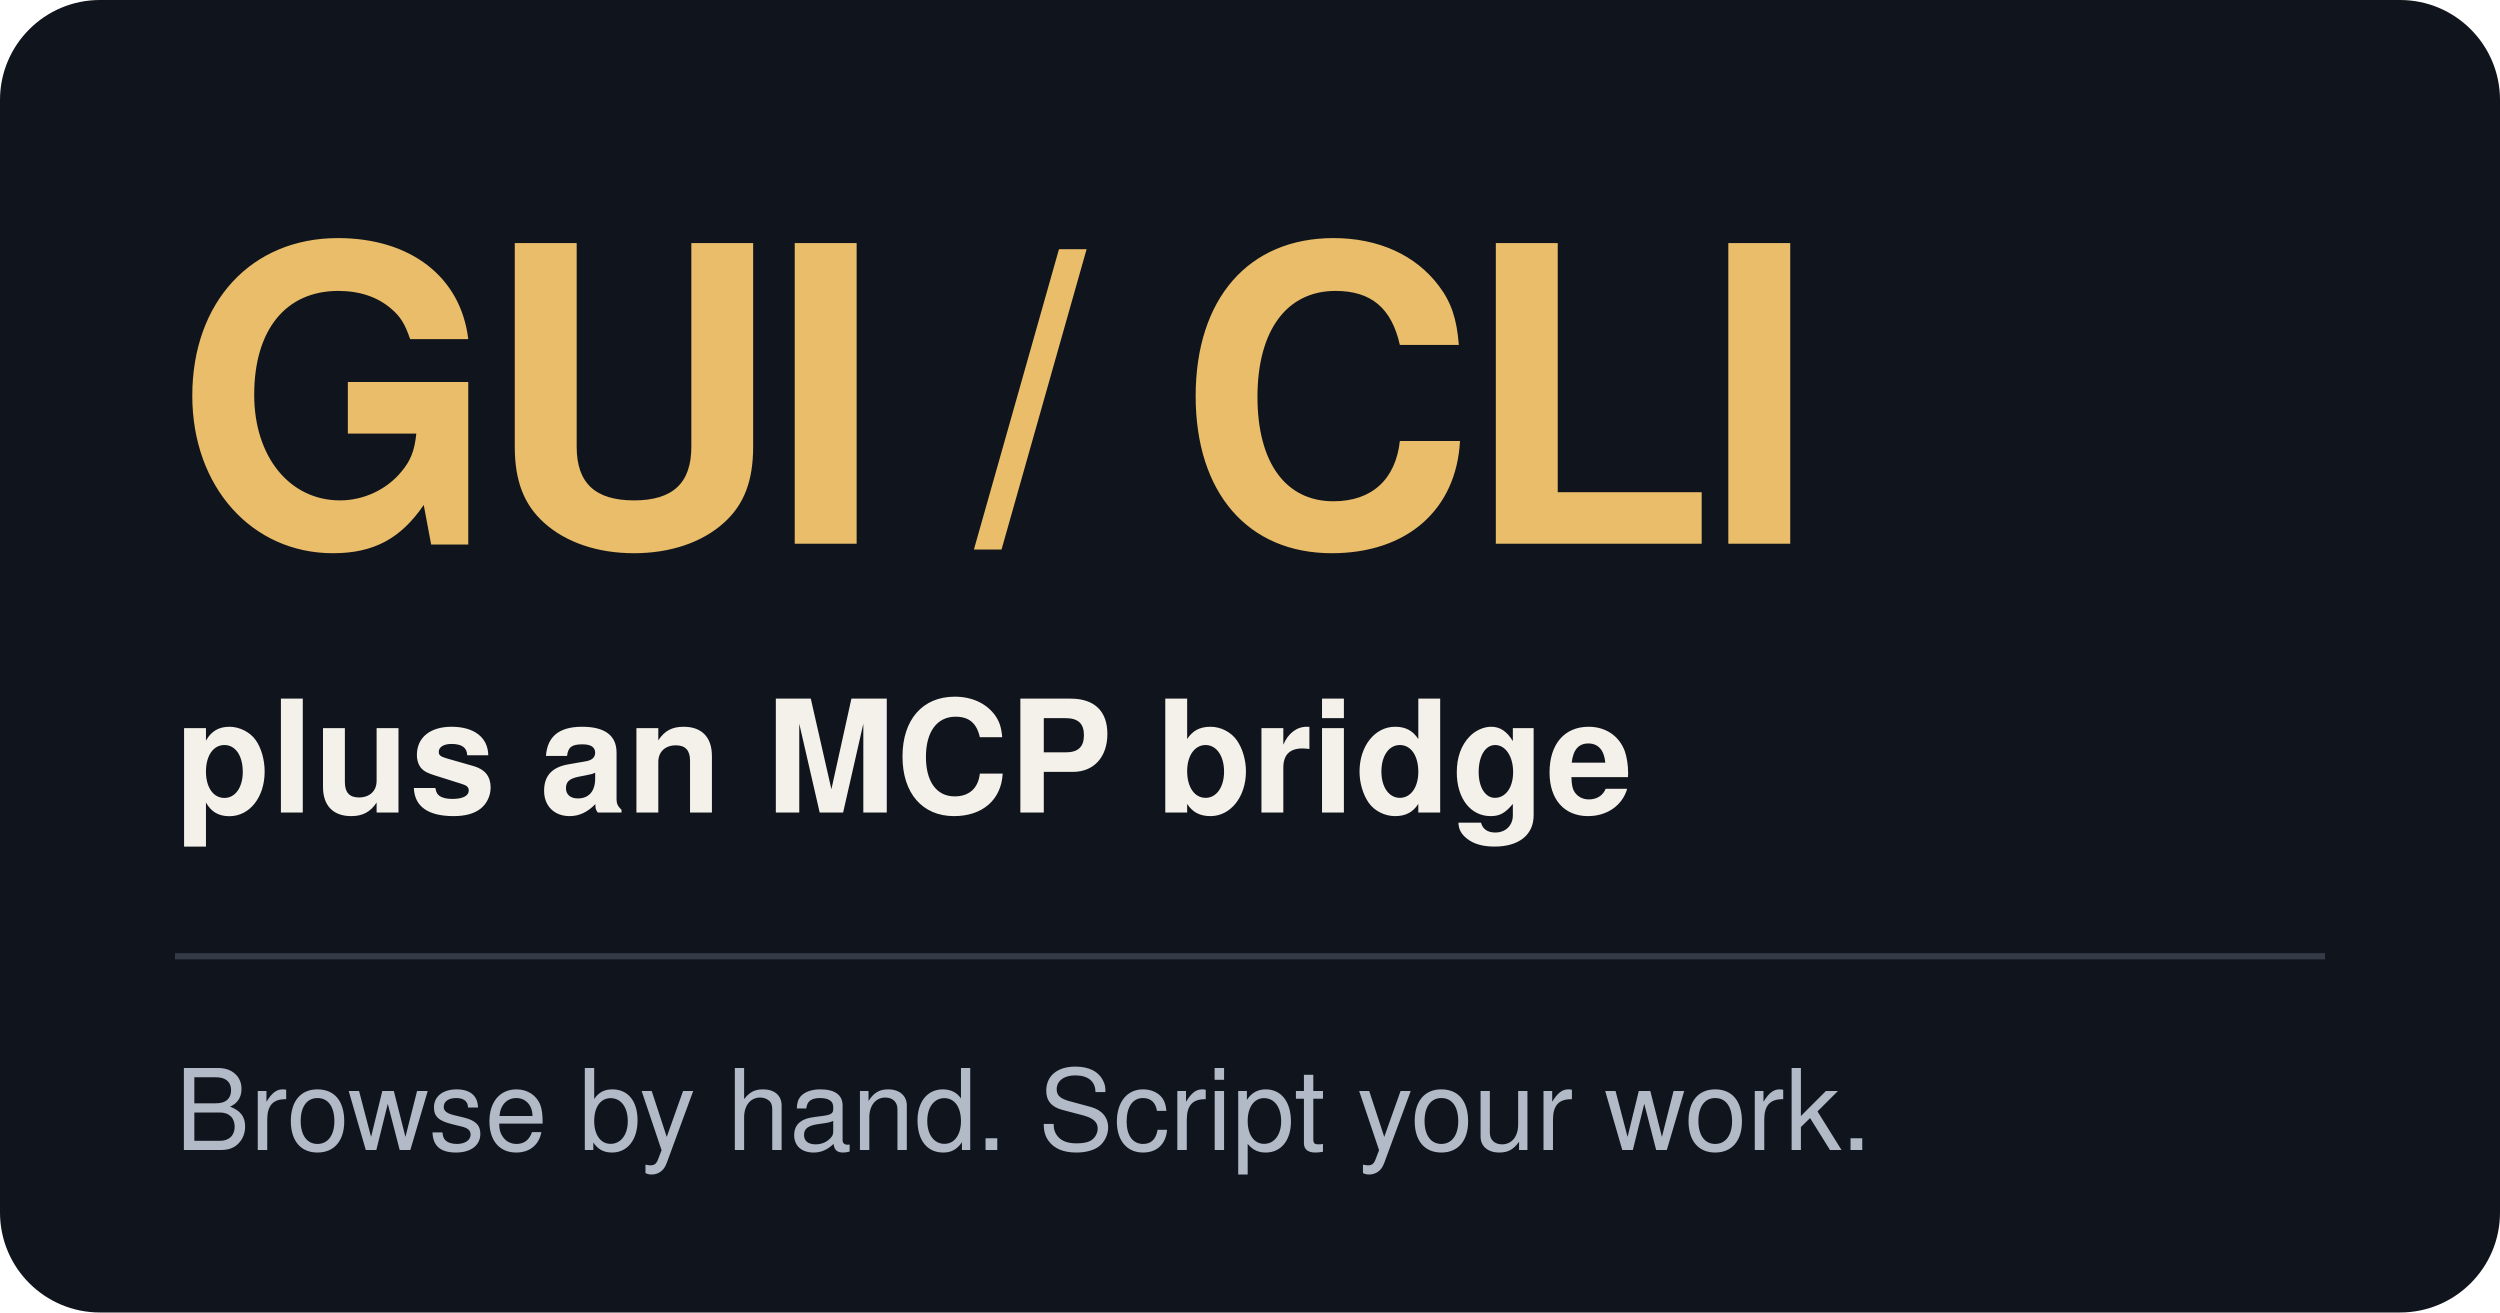
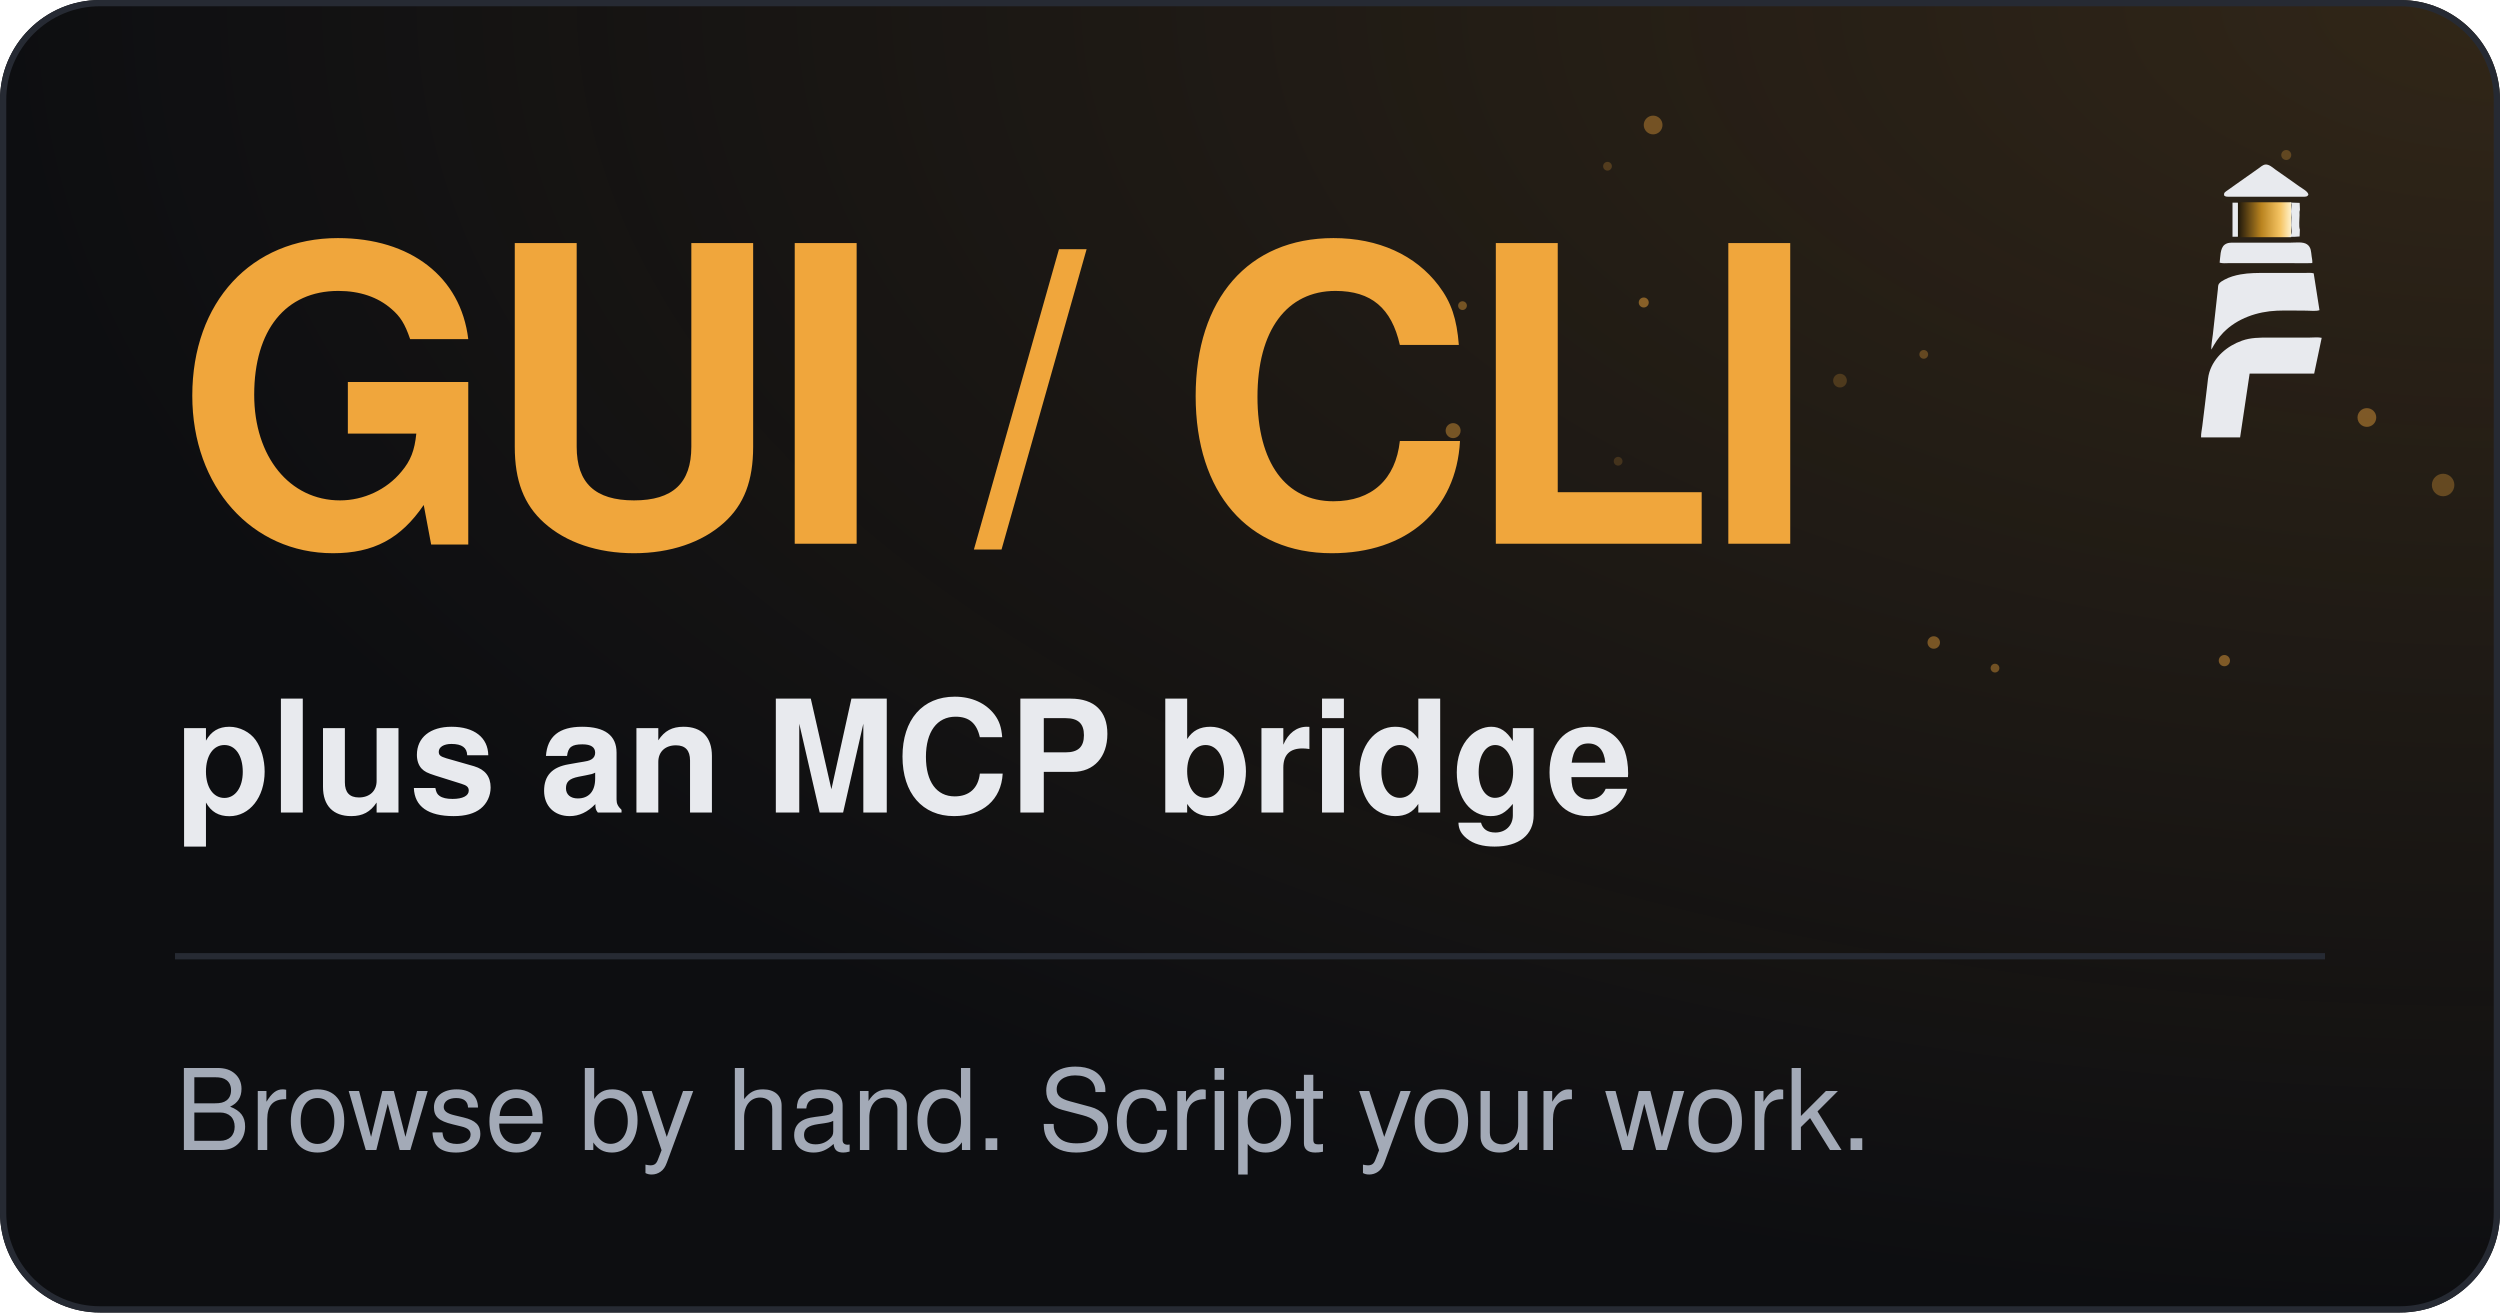
<svg xmlns="http://www.w3.org/2000/svg" width="400" height="210" viewBox="0 0 400 210" role="img" aria-labelledby="title">
-   <rect width="400" height="210" rx="16" fill="#10141c" />
+   <defs>
+     <linearGradient id="glass" x1="0" x2="1">
+       <stop offset="0" stop-color="#17120a" />
+       <stop offset=".45" stop-color="#b9831f" />
+       <stop offset=".8" stop-color="#f5c463" />
+       <stop offset="1" stop-color="#fff1c9" />
+     </linearGradient>
+     <radialGradient id="glow" cx="1" cy="0" r="1">
+       <stop offset="0" stop-color="#f0a63c" stop-opacity=".16" />
+       <stop offset="1" stop-color="#f0a63c" stop-opacity="0" />
+     </radialGradient>
+     <filter id="soft" x="-20%" y="-50%" width="140%" height="200%">
+       <feGaussianBlur stdDeviation="6" />
+     </filter>
+   </defs>
+   <rect width="400" height="210" rx="16" fill="#0d0e11" />
+   <rect width="400" height="210" rx="16" fill="url(#glow)" />
+   <circle cx="232.5" cy="68.9" r="1.2" fill="#f0a63c" opacity="0.42" />
+   <circle cx="365.8" cy="24.8" r="0.8" fill="#f0a63c" opacity="0.27" />
+   <circle cx="307.8" cy="56.7" r="0.7" fill="#f0a63c" opacity="0.31" />
+   <circle cx="264.5" cy="20.0" r="1.5" fill="#f0a63c" opacity="0.39" />
+   <circle cx="257.2" cy="26.6" r="0.7" fill="#f0a63c" opacity="0.23" />
+   <circle cx="378.7" cy="66.8" r="1.5" fill="#f0a63c" opacity="0.43" />
+   <circle cx="294.4" cy="60.9" r="1.1" fill="#f0a63c" opacity="0.21" />
+   <circle cx="281.9" cy="53.0" r="1.2" fill="#f0a63c" opacity="0.24" />
+   <circle cx="362.9" cy="46.0" r="1.3" fill="#f0a63c" opacity="0.39" />
+   <circle cx="309.4" cy="102.8" r="1.0" fill="#f0a63c" opacity="0.43" />
+   <circle cx="319.2" cy="106.9" r="0.7" fill="#f0a63c" opacity="0.40" />
+   <circle cx="258.9" cy="73.8" r="0.7" fill="#f0a63c" opacity="0.18" />
+   <circle cx="390.9" cy="77.6" r="1.8" fill="#f0a63c" opacity="0.32" />
+   <circle cx="355.9" cy="105.7" r="0.9" fill="#f0a63c" opacity="0.46" />
+   <circle cx="234.0" cy="48.9" r="0.7" fill="#f0a63c" opacity="0.41" />
+   <circle cx="263.0" cy="48.4" r="0.8" fill="#f0a63c" opacity="0.49" />
+   <rect x=".5" y=".5" width="399" height="209" rx="15.5" fill="none" stroke="#262a33" />
+   <g transform="translate(352 26) scale(0.0776) translate(-383 -262)">
+     <rect x="459" y="344" width="112" height="72" fill="url(#glass)" />
+     <path fill="#e8eaee" fill-rule="evenodd" d="M606.5 328.19C604.4 333 600.15 332.51 595.5 332.55C586.17 332.64 576.83 332.6 567.5 332.59C534.83 332.56 502.17 332.47 469.5 332.57C461.17 332.59 452.83 332.64 444.5 332.56C440.34 332.52 436.5 333.13 433.08 330.5C430.81 323.92 436.44 321.85 440.98 318.5C451.37 310.81 462.17 303.69 472.61 296.07C482.65 288.74 492.85 281.6 503.1 274.57C507.34 271.66 512.3 266.85 517.54 266.22C525.5 265.27 533.19 272.79 539.3 277.18C555.43 288.78 572.03 299.72 588.04 311.47C593.3 315.33 605.84 321.61 606.5 328.19ZM450 344.85C453.73 344.85 457.47 344.85 461.2 344.85C461.2 368.24 461.2 391.62 461.2 415.01C457.47 415.01 453.73 415.01 450 415.01C450 391.62 450 368.24 450 344.85ZM568.07 345.04C569.38 344.93 570.69 344.81 572 344.69C577.5 344.87 583 345.05 588.5 345.23C588.7 350.12 588.89 355.01 589.09 359.9C587.62 362.88 588.31 367.02 588.26 370.5C588.17 377.38 586.56 394.45 588.83 400C588.85 400.32 588.88 400.63 588.9 400.95C588.73 405.46 588.56 409.98 588.39 414.5C584.59 414.75 580.8 415.01 577 415.26C572.67 415.19 568.33 415.11 564 415.04C565.78 414.52 567.56 414.01 569.34 413.5C574.33 405.66 571.21 399.98 570.97 391.5C570.82 386.17 571.71 380.84 571.61 375.5C571.53 371.49 570.69 367.51 570.7 363.5C570.71 357.8 572.22 352.16 571.69 346.5C570.48 346.01 569.27 345.53 568.07 345.04ZM614.5 469.37C598.21 470.03 581.8 469.47 565.5 469.46C538.5 469.44 511.5 469.5 484.5 469.43C471.17 469.39 457.83 469.38 444.5 469.43C437.75 469.46 429.88 470.47 423.5 468.55C425.07 457.46 424.15 438.63 433.87 431.4C440.09 426.77 447.16 427.28 454.5 427.23C466.5 427.14 478.5 427.26 490.5 427.24C517.16 427.2 543.84 427.11 570.5 427.23C580.29 427.28 595.42 424.96 603.75 430.73C612.35 436.69 611.88 446.11 613.2 455.48C613.84 460.1 615.03 464.78 614.5 469.37ZM617.43 490.5C621.4 515.83 625.38 541.17 629.35 566.5C621.4 569.14 610.94 567.41 602.5 567.45C582.21 567.55 561.77 566.69 541.5 567.56C501.29 569.27 459.75 583.3 431.11 612.62C420.8 623.18 413.53 634.87 406.5 647.72C405.48 641.3 408.72 623.72 409.55 616.24C412.07 593.65 414.61 571.09 417.07 548.5C417.97 540.16 418.93 531.83 419.85 523.5C420.22 520.12 419.95 515.26 421.87 512.35C424.33 508.62 429.44 505.81 433.25 503.73C443.62 498.06 454.86 494.87 466.46 492.76C484.22 489.54 502.52 489.7 520.5 489.71C536.5 489.72 552.5 489.61 568.5 489.69C578.83 489.73 589.17 489.69 599.5 489.69C605.39 489.7 611.79 488.98 617.43 490.5ZM633.92 623.5C628.75 648.07 623.58 672.63 618.41 697.2C574.06 697.2 529.71 697.2 485.36 697.2C478.81 741.05 472.26 784.9 465.7 828.75C438.86 828.75 412.03 828.75 385.19 828.75C384.88 821.02 386.78 813.15 387.72 805.47C389.43 791.47 391.24 777.49 392.89 763.5C394.54 749.5 396.22 735.49 397.93 721.5C399.02 712.55 399.58 703.32 402.25 694.66C411.99 662.96 439.15 640.09 469.72 629.29C487.65 622.96 505.73 623.01 524.5 623.02C536.83 623.02 549.17 623.02 561.5 622.99C577.5 622.94 593.5 622.96 609.5 622.97C617.32 622.98 626.35 621.82 633.92 623.5Z" />
+   </g>
  <g font-family="Segoe UI, Helvetica, Arial, sans-serif">
-     <text x="28" y="87" font-size="66" fill="#e9bd69" font-weight="600" letter-spacing="-2">GUI / CLI</text>
-     <text x="28" y="130" font-size="25" fill="#f4f1ea" font-weight="600">plus an MCP bridge</text>
-     <path d="M28 153L372 153" stroke="#343b47" />
-     <text x="28" y="184" font-size="18" fill="#b2bac7" font-weight="400">Browse by hand. Script your work.</text>
+     <text x="28" y="87" font-size="66" fill="#f0a63c" font-weight="600" letter-spacing="-2">GUI / CLI</text>
+     <text x="28" y="130" font-size="25" fill="#e8eaee" font-weight="600">plus an MCP bridge</text>
+     <path d="M28 153L372 153" stroke="#262a33" />
+     <text x="28" y="184" font-size="18" fill="#a3aab7" font-weight="400">Browse by hand. Script your work.</text>
  </g>
</svg>
